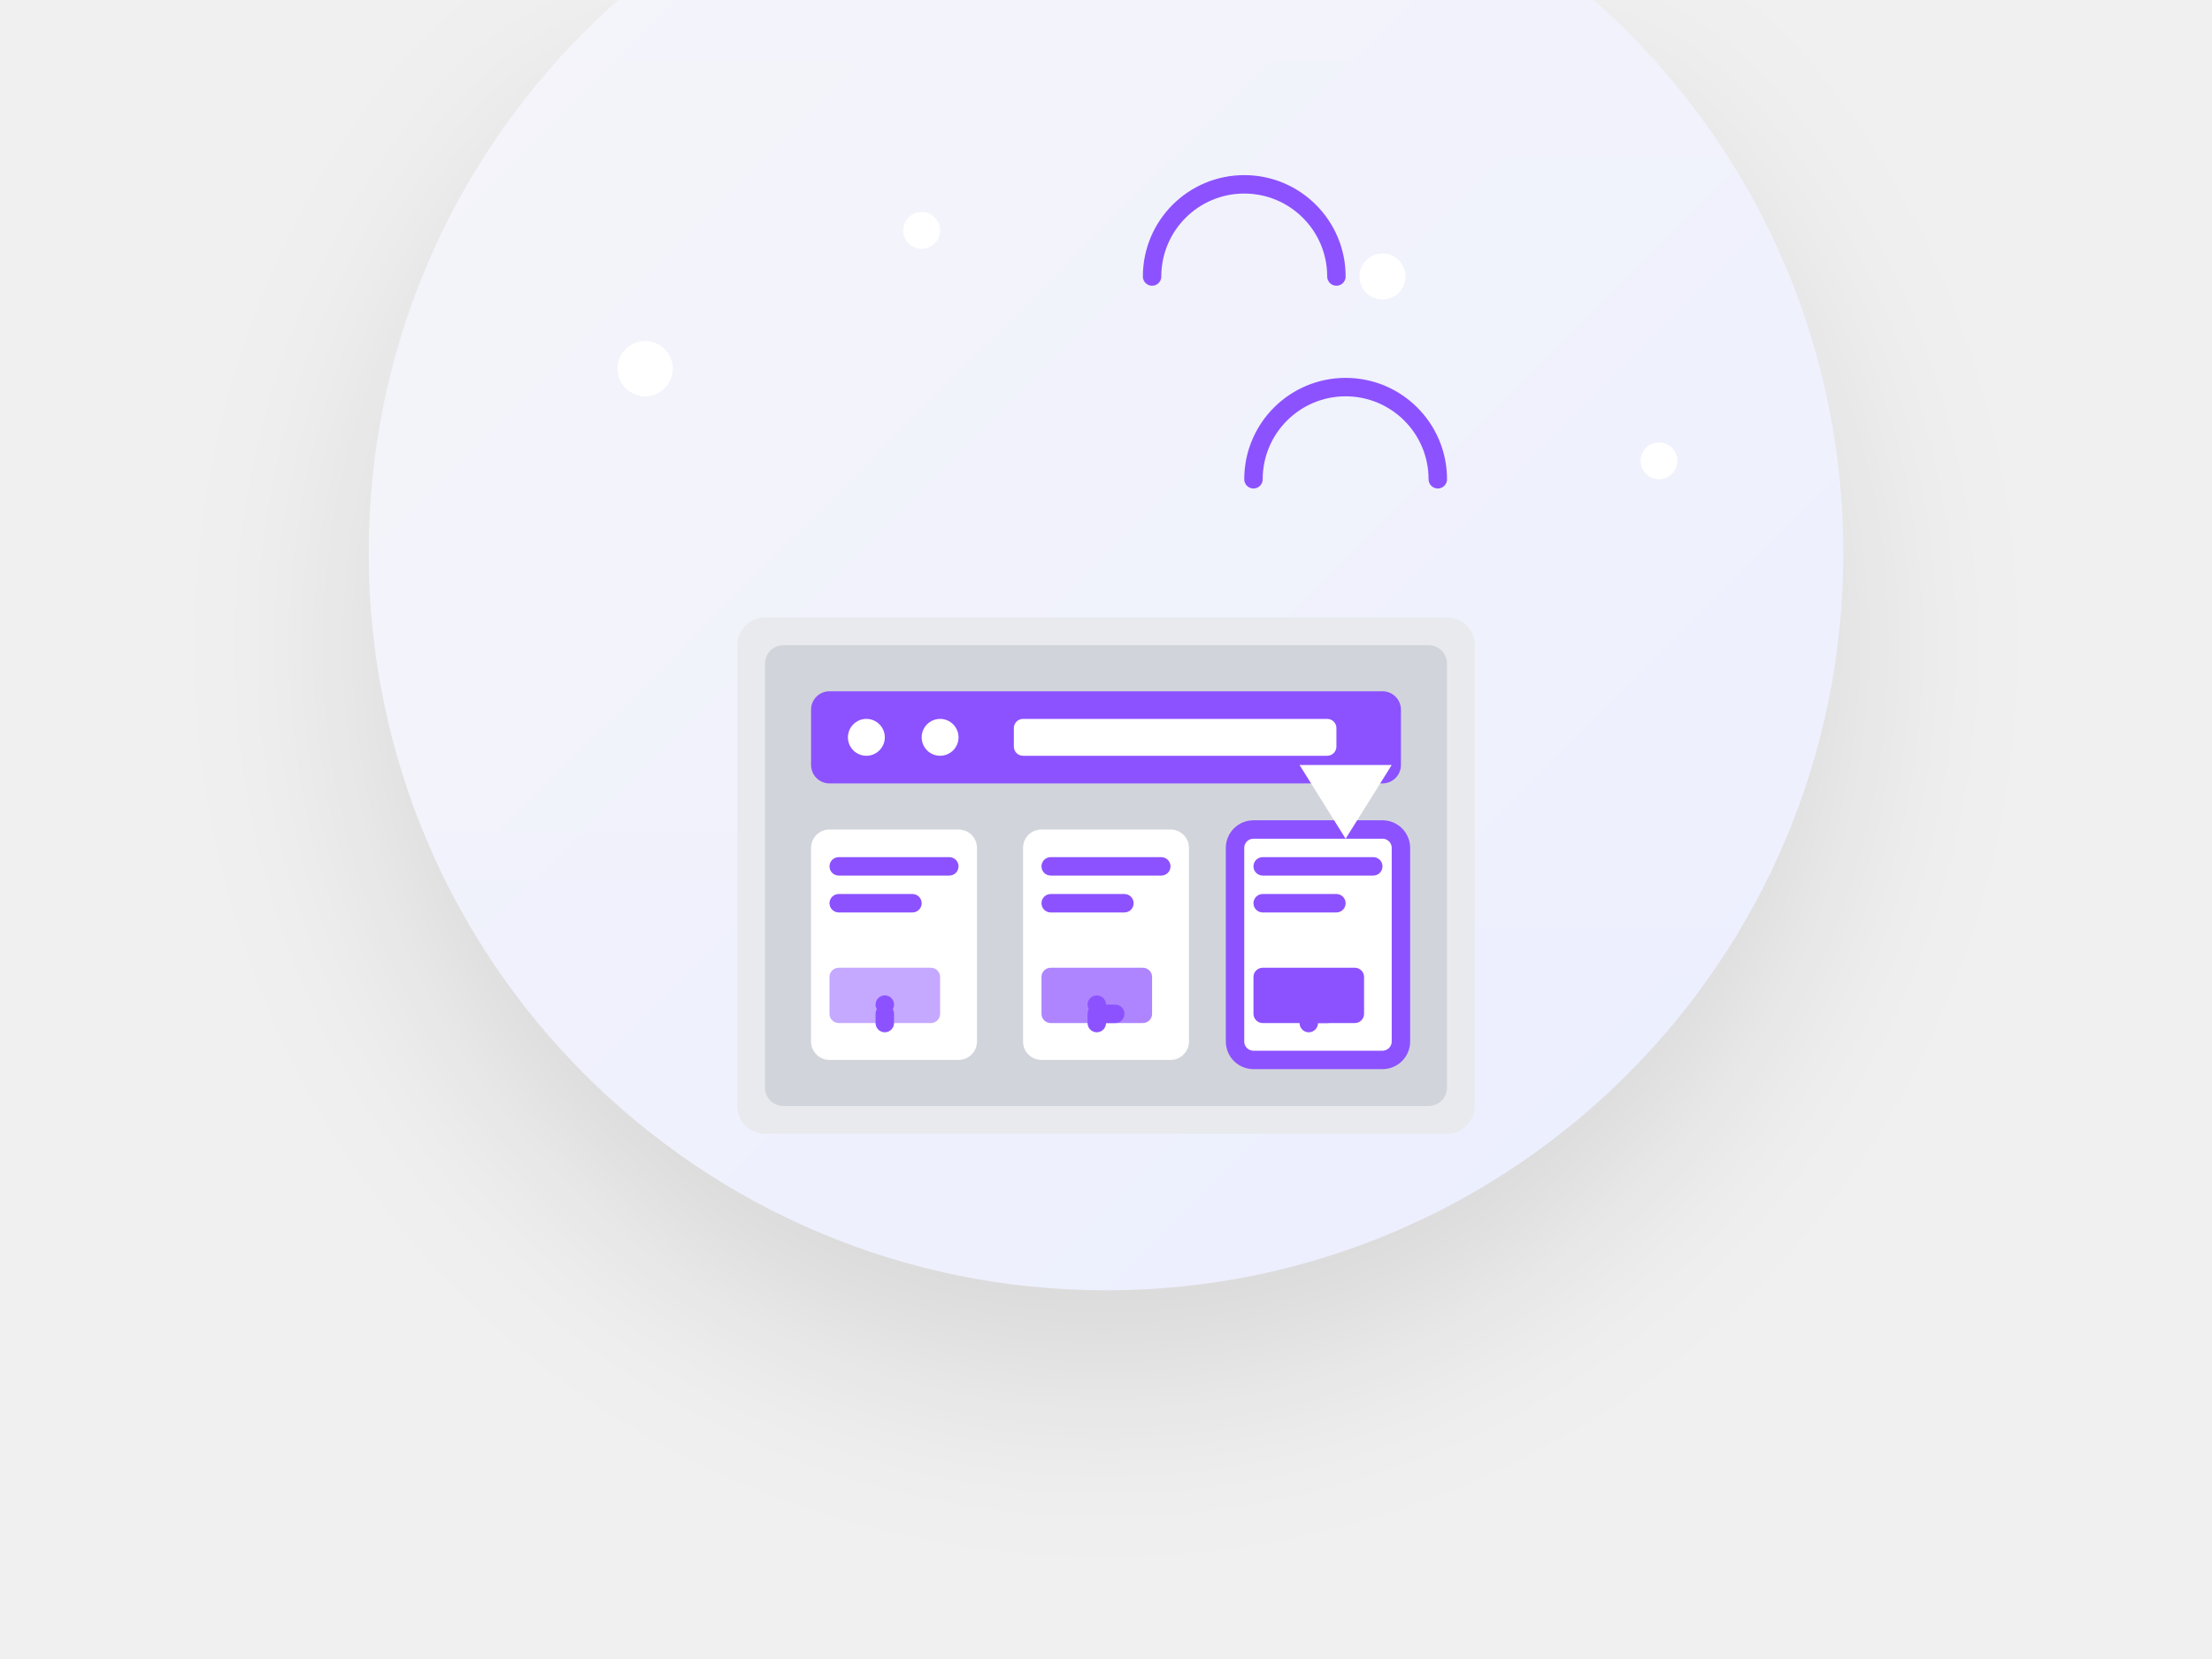
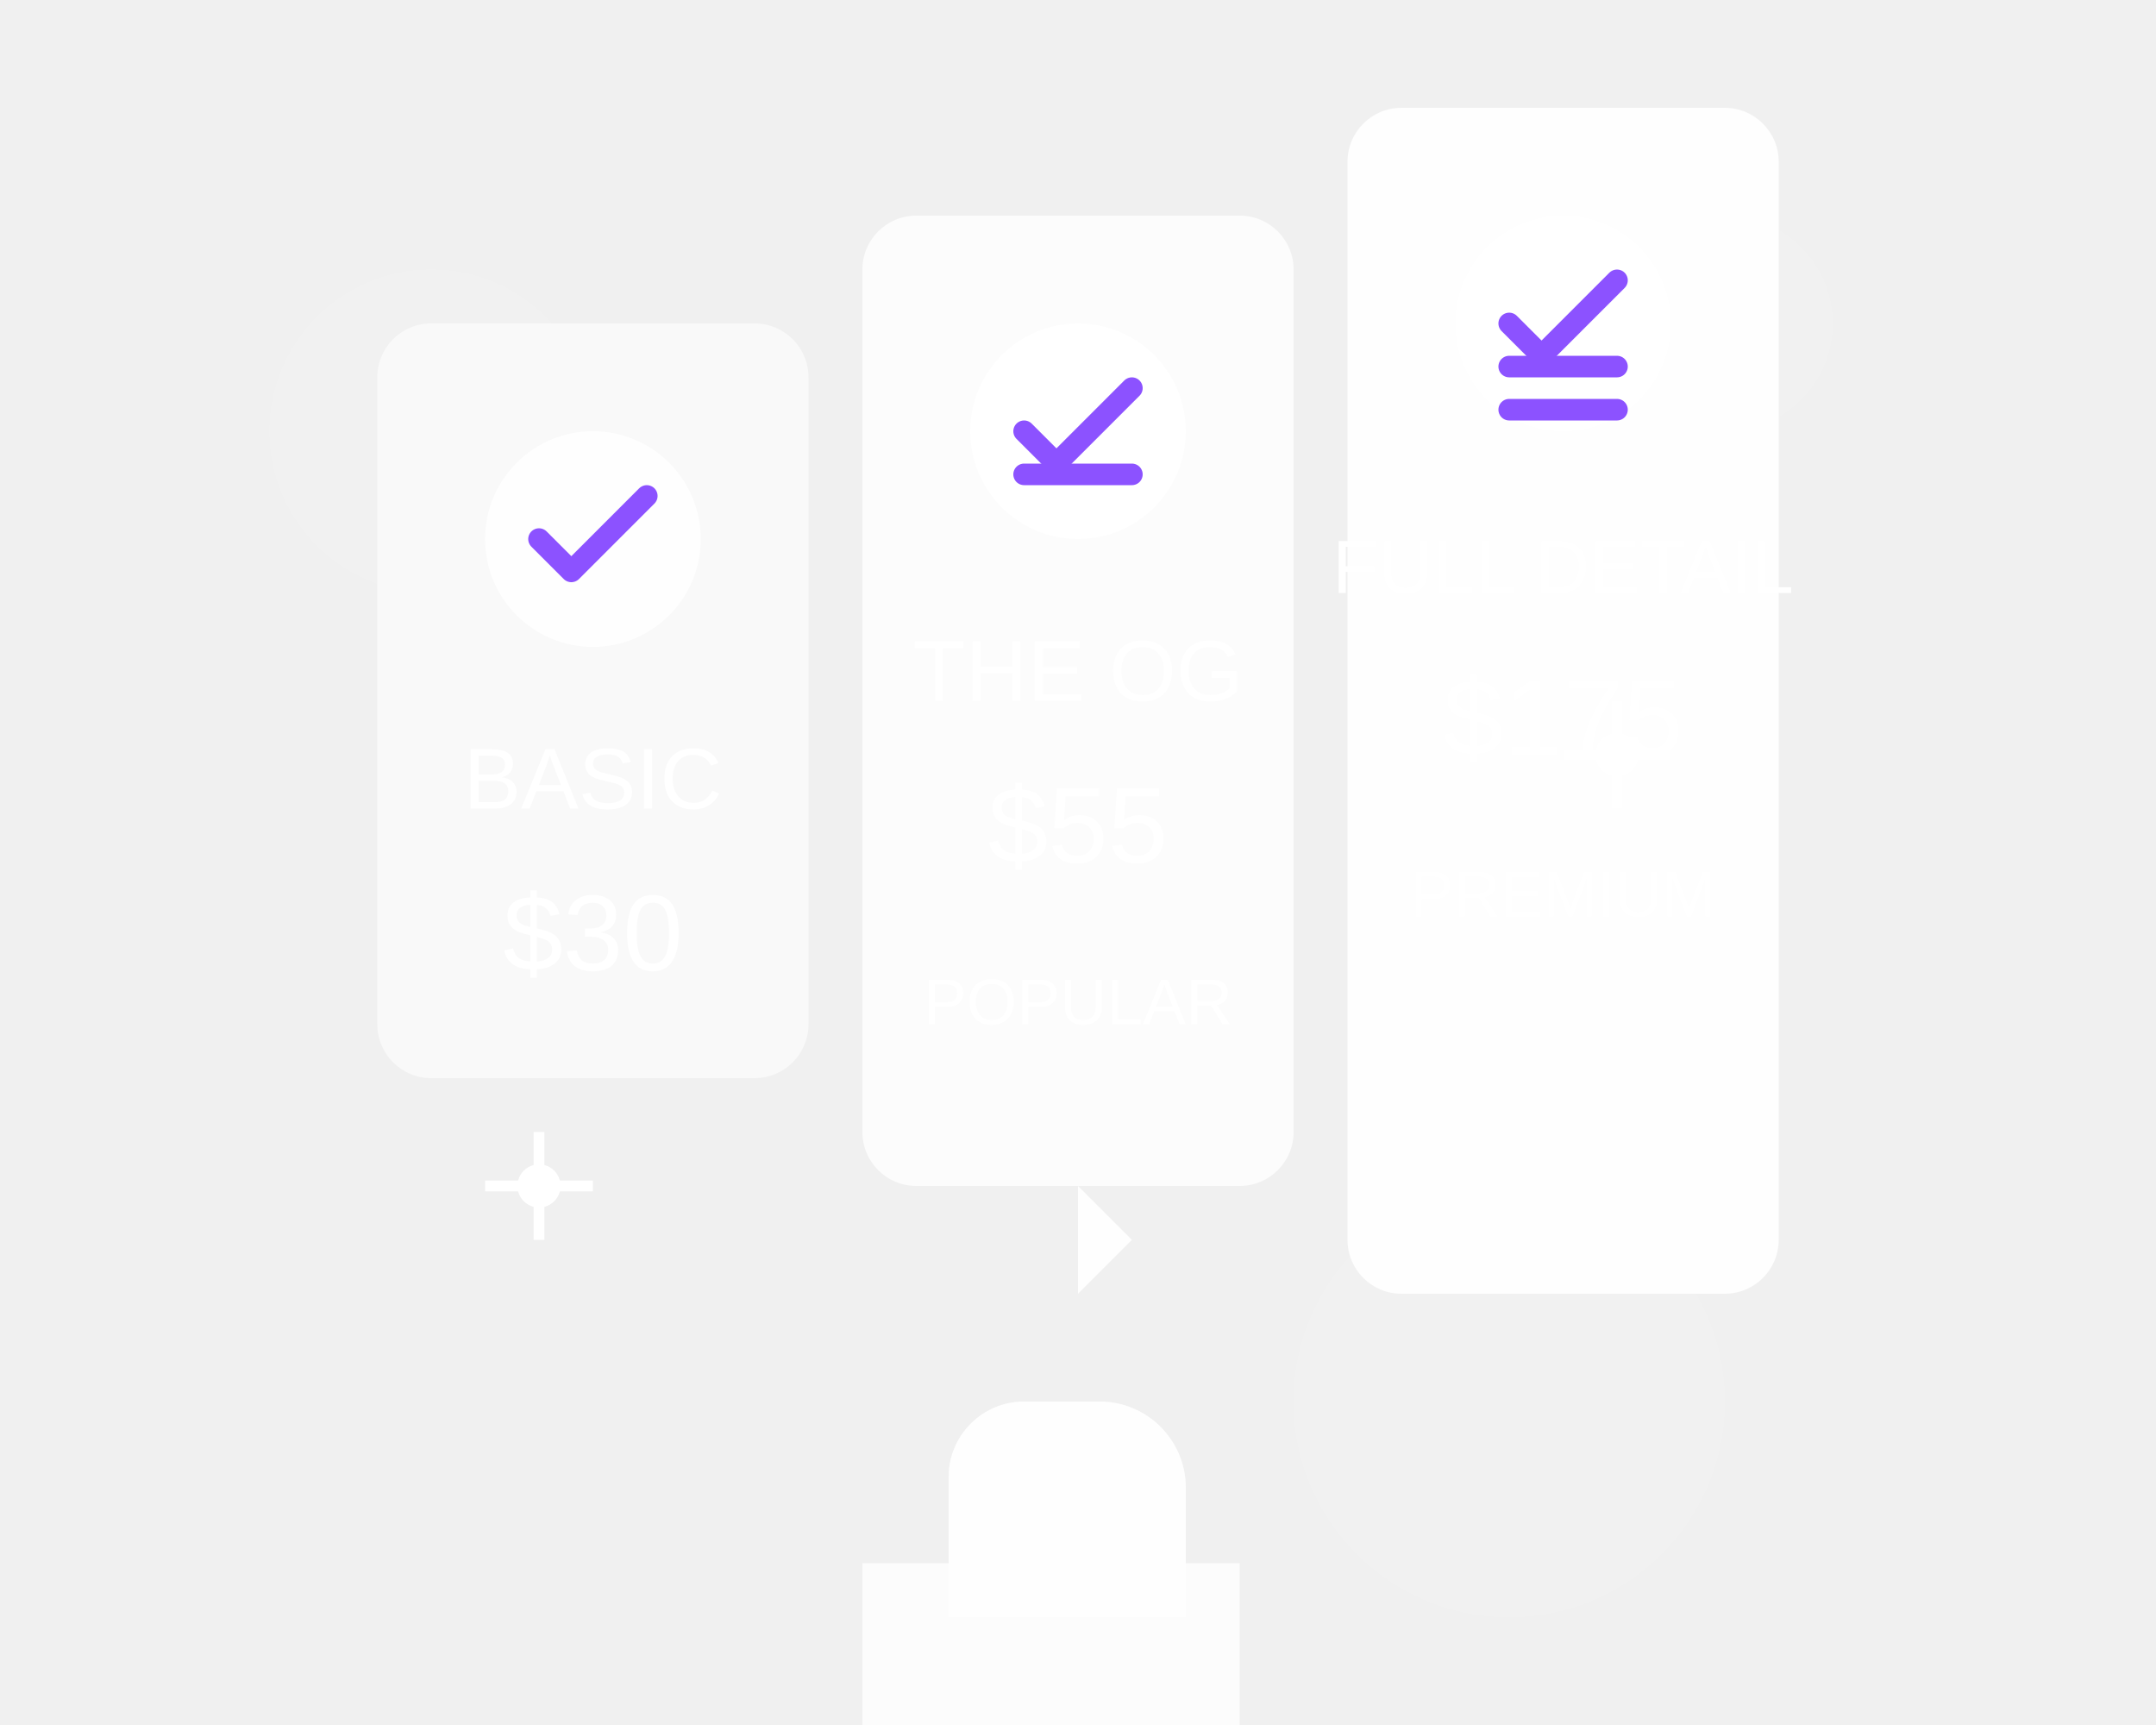
- <svg xmlns="http://www.w3.org/2000/svg" width="240" height="180" viewBox="0 0 240 180" fill="none">
-   <g filter="url(#filter0_d)">
-     <path d="M120 140C164.183 140 200 104.183 200 60C200 15.817 164.183 -20 120 -20C75.817 -20 40 15.817 40 60C40 104.183 75.817 140 120 140Z" fill="url(#paint0_linear)" />
-     <circle cx="120" cy="60" r="80" fill="url(#paint1_linear)" fill-opacity="0.6" />
-     <path d="M80 70C80 68.343 81.343 67 83 67H157C158.657 67 160 68.343 160 70V120C160 121.657 158.657 123 157 123H83C81.343 123 80 121.657 80 120V70Z" fill="#E8EAED" />
-     <rect x="83" y="70" width="74" height="50" rx="2" fill="#D1D5DB" />
-     <rect x="88" y="75" width="64" height="10" rx="2" fill="#8C52FF" />
-     <circle cx="94" cy="80" r="2" fill="white" />
-     <circle cx="102" cy="80" r="2" fill="white" />
-     <rect x="110" y="78" width="35" height="4" rx="1" fill="white" />
-     <rect x="88" y="90" width="18" height="25" rx="2" fill="#FFFFFF" />
-     <rect x="90" y="93" width="14" height="2" rx="1" fill="#8C52FF" />
-     <rect x="90" y="97" width="10" height="2" rx="1" fill="#8C52FF" />
-     <rect x="90" y="105" width="12" height="6" rx="1" fill="#8C52FF" fill-opacity="0.5" />
-     <rect x="111" y="90" width="18" height="25" rx="2" fill="#FFFFFF" />
-     <rect x="113" y="93" width="14" height="2" rx="1" fill="#8C52FF" />
-     <rect x="113" y="97" width="10" height="2" rx="1" fill="#8C52FF" />
-     <rect x="113" y="105" width="12" height="6" rx="1" fill="#8C52FF" fill-opacity="0.7" />
-     <rect x="134" y="90" width="18" height="25" rx="2" fill="#FFFFFF" stroke="#8C52FF" stroke-width="2" />
-     <rect x="136" y="93" width="14" height="2" rx="1" fill="#8C52FF" />
-     <rect x="136" y="97" width="10" height="2" rx="1" fill="#8C52FF" />
-     <rect x="136" y="105" width="12" height="6" rx="1" fill="#8C52FF" />
-     <circle cx="70" cy="40" r="3" fill="white" />
-     <circle cx="180" cy="50" r="2" fill="white" />
-     <circle cx="150" cy="30" r="2.5" fill="white" />
-     <circle cx="100" cy="25" r="2" fill="white" />
-     <path d="M136 52C136 46.477 140.477 42 146 42C151.523 42 156 46.477 156 52" stroke="#8C52FF" stroke-width="2" stroke-linecap="round" />
-     <path d="M125 30C125 24.477 129.477 20 135 20C140.523 20 145 24.477 145 30" stroke="#8C52FF" stroke-width="2" stroke-linecap="round" />
-     <path d="M96 110L96 111" stroke="#8C52FF" stroke-width="2" stroke-linecap="round" />
-     <path d="M96 108C96.552 108 97 108.448 97 109C97 109.552 96.552 110 96 110C95.448 110 95 109.552 95 109C95 108.448 95.448 108 96 108" fill="#8C52FF" />
-     <path d="M119 110L119 111" stroke="#8C52FF" stroke-width="2" stroke-linecap="round" />
-     <path d="M119 108C119.552 108 120 108.448 120 109C120 109.552 119.552 110 119 110C118.448 110 118 109.552 118 109C118 108.448 118.448 108 119 108" fill="#8C52FF" />
-     <path d="M121 110L120 110" stroke="#8C52FF" stroke-width="2" stroke-linecap="round" />
-     <path d="M142 110L142 111" stroke="#8C52FF" stroke-width="2" stroke-linecap="round" />
-     <path d="M142 108C142.552 108 143 108.448 143 109C143 109.552 142.552 110 142 110C141.448 110 141 109.552 141 109C141 108.448 141.448 108 142 108" fill="#8C52FF" />
-     <path d="M144 110L143 110" stroke="#8C52FF" stroke-width="2" stroke-linecap="round" />
-     <path d="M144 108L143 108" stroke="#8C52FF" stroke-width="2" stroke-linecap="round" />
-     <path d="M141 83L151 83L146 91L141 83Z" fill="#FFFFFF" />
+ <svg xmlns="http://www.w3.org/2000/svg" width="200px" height="160px" viewBox="0 0 200 160" version="1.1">
+   <g stroke="none" stroke-width="1" fill="none" fill-rule="evenodd">
+     <circle cx="40" cy="40" r="15" fill="#ffffff" opacity="0.1" />
+     <circle cx="160" cy="30" r="10" fill="#ffffff" opacity="0.1" />
+     <circle cx="140" cy="130" r="20" fill="#ffffff" opacity="0.1" />
+     <g transform="translate(35, 30)">
+       <rect x="0" y="0" width="40" height="70" rx="5" fill="#ffffff" opacity="0.6" />
+       <g transform="translate(10, 10)">
+         <circle cx="10" cy="10" r="10" fill="#ffffff" opacity="0.9" />
+         <path d="M5,10 L8,13 L15,6" stroke="#8c52ff" stroke-width="2" stroke-linecap="round" stroke-linejoin="round" />
+       </g>
+       <text x="20" y="45" font-family="Arial" font-size="8" text-anchor="middle" fill="#ffffff">BASIC</text>
+       <text x="20" y="60" font-family="Arial" font-size="10" text-anchor="middle" fill="#ffffff">$30</text>
+     </g>
+     <g transform="translate(80, 20)">
+       <rect x="0" y="0" width="40" height="90" rx="5" fill="#ffffff" opacity="0.8" />
+       <g transform="translate(10, 10)">
+         <circle cx="10" cy="10" r="10" fill="#ffffff" opacity="0.9" />
+         <path d="M5,10 L8,13 L15,6" stroke="#8c52ff" stroke-width="2" stroke-linecap="round" stroke-linejoin="round" />
+         <path d="M5,14 L15,14" stroke="#8c52ff" stroke-width="2" stroke-linecap="round" />
+       </g>
+       <text x="20" y="45" font-family="Arial" font-size="8" text-anchor="middle" fill="#ffffff">THE OG</text>
+       <text x="20" y="60" font-family="Arial" font-size="10" text-anchor="middle" fill="#ffffff">$55</text>
+       <text x="20" y="75" font-family="Arial" font-size="6" text-anchor="middle" fill="#ffffff">POPULAR</text>
+     </g>
+     <g transform="translate(125, 10)">
+       <rect x="0" y="0" width="40" height="110" rx="5" fill="#ffffff" opacity="0.9" />
+       <g transform="translate(10, 10)">
+         <circle cx="10" cy="10" r="10" fill="#ffffff" opacity="0.9" />
+         <path d="M5,10 L8,13 L15,6" stroke="#8c52ff" stroke-width="2" stroke-linecap="round" stroke-linejoin="round" />
+         <path d="M5,14 L15,14" stroke="#8c52ff" stroke-width="2" stroke-linecap="round" />
+         <path d="M5,18 L15,18" stroke="#8c52ff" stroke-width="2" stroke-linecap="round" />
+       </g>
+       <text x="20" y="45" font-family="Arial" font-size="7" text-anchor="middle" fill="#ffffff">FULL DETAIL</text>
+       <text x="20" y="60" font-family="Arial" font-size="10" text-anchor="middle" fill="#ffffff">$175</text>
+       <text x="20" y="75" font-family="Arial" font-size="6" text-anchor="middle" fill="#ffffff">PREMIUM</text>
+     </g>
+     <g transform="translate(80, 130)">
+       <path d="M15,0 C11.134,0 8,3.134 8,7 L8,15 L0,15 L0,30 L35,30 L35,15 L30,15 L30,8 C30,3.582 26.418,0 22,0 L15,0 Z" fill="#ffffff" opacity="0.8" />
+       <path d="M15,0 L15,20 L8,20 L8,7 C8,3.134 11.134,0 15,0 Z" fill="#ffffff" opacity="0.6" />
+       <path d="M22,0 L22,20 L15,20 L15,0 L22,0 Z" fill="#ffffff" opacity="0.7" />
+       <path d="M30,8 L30,20 L22,20 L22,0 C26.418,0 30,3.582 30,8 Z" fill="#ffffff" opacity="0.6" />
+     </g>
+     <g transform="translate(150, 70)" fill="#ffffff">
+       <circle cx="0" cy="0" r="2" />
+       <path d="M0,-5 L0,5 M-5,0 L5,0" stroke="#ffffff" stroke-width="1" />
+     </g>
+     <g transform="translate(50, 110)" fill="#ffffff">
+       <circle cx="0" cy="0" r="2" />
+       <path d="M0,-5 L0,5 M-5,0 L5,0" stroke="#ffffff" stroke-width="1" />
+     </g>
+     <path d="M100,120 L100,110 L105,115 L100,120 Z" fill="#ffffff" opacity="0.9" />
  </g>
-   <defs>
-     <filter id="filter0_d" x="0" y="-40" width="240" height="220" filterUnits="userSpaceOnUse" color-interpolation-filters="sRGB">
-       <feFlood flood-opacity="0" result="BackgroundImageFix" />
-       <feColorMatrix in="SourceAlpha" type="matrix" values="0 0 0 0 0 0 0 0 0 0 0 0 0 0 0 0 0 0 127 0" />
-       <feOffset dy="10" />
-       <feGaussianBlur stdDeviation="10" />
-       <feColorMatrix type="matrix" values="0 0 0 0 0 0 0 0 0 0 0 0 0 0 0 0 0 0 0.1 0" />
-       <feBlend mode="normal" in2="BackgroundImageFix" result="effect1_dropShadow" />
-       <feBlend mode="normal" in="SourceGraphic" in2="effect1_dropShadow" result="shape" />
-     </filter>
-     <linearGradient id="paint0_linear" x1="40" y1="-20" x2="200" y2="140" gradientUnits="userSpaceOnUse">
-       <stop stop-color="#F4F4F9" />
-       <stop offset="1" stop-color="#EBEEFF" />
-     </linearGradient>
-     <linearGradient id="paint1_linear" x1="120" y1="-20" x2="120" y2="140" gradientUnits="userSpaceOnUse">
-       <stop stop-color="white" stop-opacity="0.2" />
-       <stop offset="1" stop-color="white" stop-opacity="0" />
-     </linearGradient>
-   </defs>
</svg>
